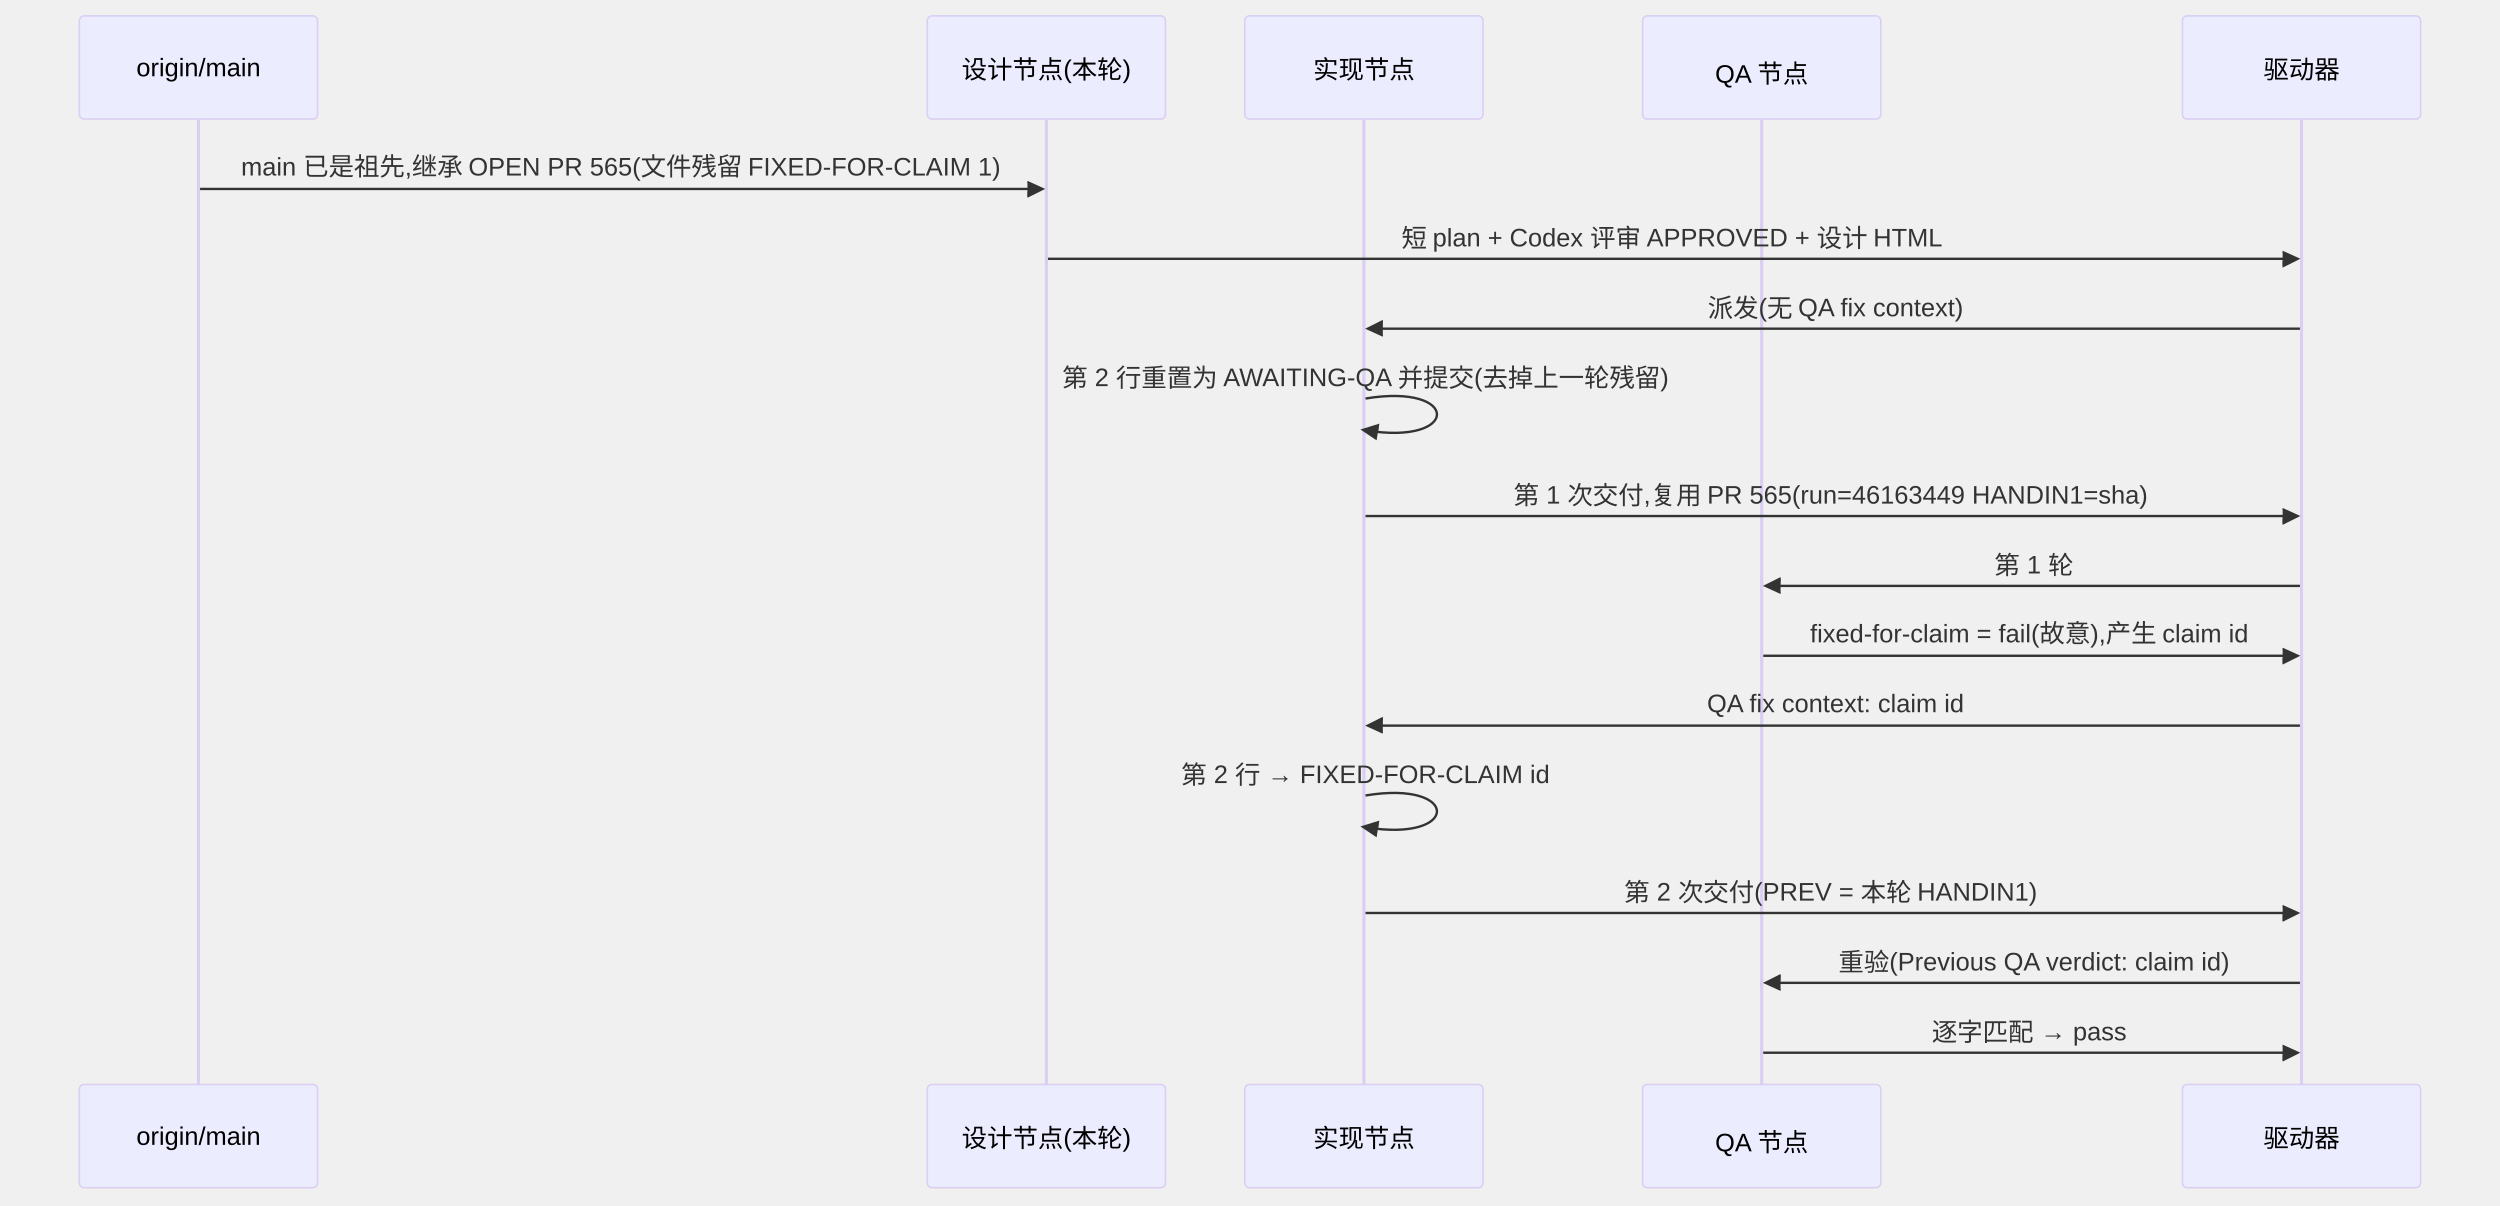
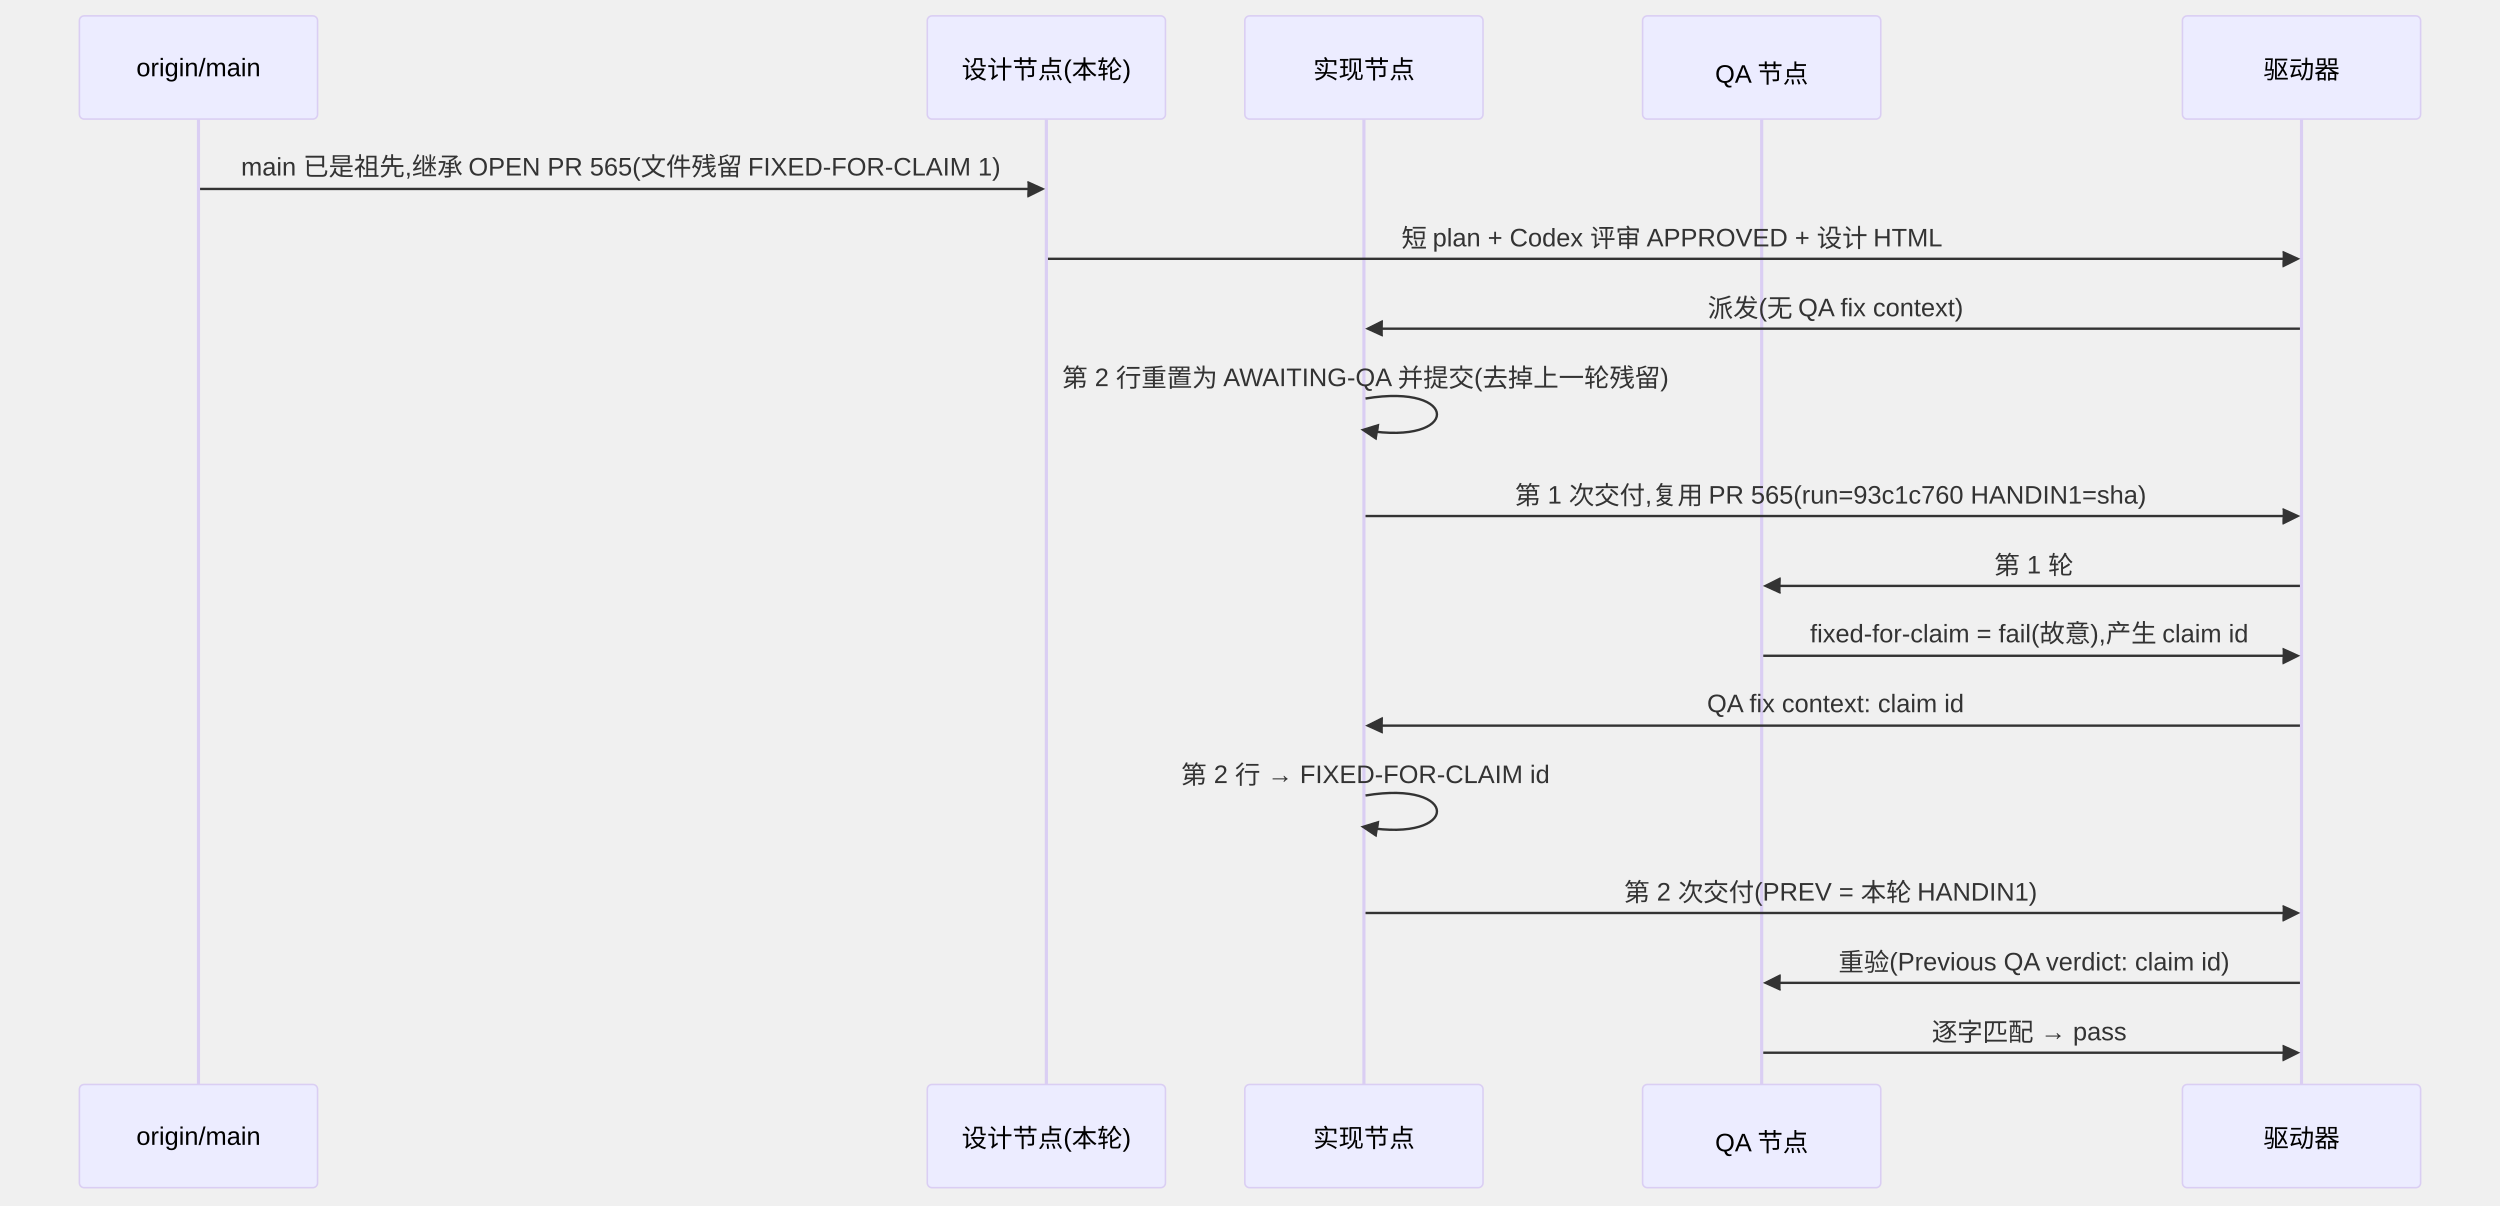
<svg xmlns="http://www.w3.org/2000/svg" id="FLY-3150-d1" width="100%" style="max-width: 1574.5px; background-color: white;" viewBox="-50 -10 1574.5 759" role="graphics-document document" aria-roledescription="sequence">
  <g>
    <rect x="1324.5" y="673" fill="#eaeaea" stroke="#666" width="150" height="65" name="D" rx="3" ry="3" class="actor actor-bottom" />
    <text x="1399.5" y="705.5" dominant-baseline="central" alignment-baseline="central" class="actor actor-box" style="text-anchor: middle; font-size: 16px; font-weight: 400;">
      <tspan x="1399.5" dy="0">驱动器</tspan>
    </text>
  </g>
  <g>
    <rect x="984.5" y="673" fill="#eaeaea" stroke="#666" width="150" height="65" name="Q" rx="3" ry="3" class="actor actor-bottom" />
    <text x="1059.5" y="705.5" dominant-baseline="central" alignment-baseline="central" class="actor actor-box" style="text-anchor: middle; font-size: 16px; font-weight: 400;">
      <tspan x="1059.5" dy="0">QA 节点</tspan>
    </text>
  </g>
  <g>
    <rect x="734" y="673" fill="#eaeaea" stroke="#666" width="150" height="65" name="I" rx="3" ry="3" class="actor actor-bottom" />
    <text x="809" y="705.5" dominant-baseline="central" alignment-baseline="central" class="actor actor-box" style="text-anchor: middle; font-size: 16px; font-weight: 400;">
      <tspan x="809" dy="0">实现节点</tspan>
    </text>
  </g>
  <g>
    <rect x="534" y="673" fill="#eaeaea" stroke="#666" width="150" height="65" name="S" rx="3" ry="3" class="actor actor-bottom" />
    <text x="609" y="705.5" dominant-baseline="central" alignment-baseline="central" class="actor actor-box" style="text-anchor: middle; font-size: 16px; font-weight: 400;">
      <tspan x="609" dy="0">设计节点(本轮)</tspan>
    </text>
  </g>
  <g>
    <rect x="0" y="673" fill="#eaeaea" stroke="#666" width="150" height="65" name="M" rx="3" ry="3" class="actor actor-bottom" />
    <text x="75" y="705.5" dominant-baseline="central" alignment-baseline="central" class="actor actor-box" style="text-anchor: middle; font-size: 16px; font-weight: 400;">
      <tspan x="75" dy="0">origin/main</tspan>
    </text>
  </g>
  <g>
    <line id="actor4" x1="1399.5" y1="65" x2="1399.5" y2="673" class="actor-line 200" stroke-width="0.5px" stroke="#999" name="D" />
    <g id="root-4">
      <rect x="1324.5" y="0" fill="#eaeaea" stroke="#666" width="150" height="65" name="D" rx="3" ry="3" class="actor actor-top" />
      <text x="1399.5" y="32.5" dominant-baseline="central" alignment-baseline="central" class="actor actor-box" style="text-anchor: middle; font-size: 16px; font-weight: 400;">
        <tspan x="1399.5" dy="0">驱动器</tspan>
      </text>
    </g>
  </g>
  <g>
    <line id="actor3" x1="1059.5" y1="65" x2="1059.5" y2="673" class="actor-line 200" stroke-width="0.5px" stroke="#999" name="Q" />
    <g id="root-3">
      <rect x="984.5" y="0" fill="#eaeaea" stroke="#666" width="150" height="65" name="Q" rx="3" ry="3" class="actor actor-top" />
      <text x="1059.5" y="32.5" dominant-baseline="central" alignment-baseline="central" class="actor actor-box" style="text-anchor: middle; font-size: 16px; font-weight: 400;">
        <tspan x="1059.5" dy="0">QA 节点</tspan>
      </text>
    </g>
  </g>
  <g>
    <line id="actor2" x1="809" y1="65" x2="809" y2="673" class="actor-line 200" stroke-width="0.5px" stroke="#999" name="I" />
    <g id="root-2">
      <rect x="734" y="0" fill="#eaeaea" stroke="#666" width="150" height="65" name="I" rx="3" ry="3" class="actor actor-top" />
      <text x="809" y="32.5" dominant-baseline="central" alignment-baseline="central" class="actor actor-box" style="text-anchor: middle; font-size: 16px; font-weight: 400;">
        <tspan x="809" dy="0">实现节点</tspan>
      </text>
    </g>
  </g>
  <g>
    <line id="actor1" x1="609" y1="65" x2="609" y2="673" class="actor-line 200" stroke-width="0.5px" stroke="#999" name="S" />
    <g id="root-1">
      <rect x="534" y="0" fill="#eaeaea" stroke="#666" width="150" height="65" name="S" rx="3" ry="3" class="actor actor-top" />
      <text x="609" y="32.5" dominant-baseline="central" alignment-baseline="central" class="actor actor-box" style="text-anchor: middle; font-size: 16px; font-weight: 400;">
        <tspan x="609" dy="0">设计节点(本轮)</tspan>
      </text>
    </g>
  </g>
  <g>
    <line id="actor0" x1="75" y1="65" x2="75" y2="673" class="actor-line 200" stroke-width="0.5px" stroke="#999" name="M" />
    <g id="root-0">
      <rect x="0" y="0" fill="#eaeaea" stroke="#666" width="150" height="65" name="M" rx="3" ry="3" class="actor actor-top" />
      <text x="75" y="32.5" dominant-baseline="central" alignment-baseline="central" class="actor actor-box" style="text-anchor: middle; font-size: 16px; font-weight: 400;">
        <tspan x="75" dy="0">origin/main</tspan>
      </text>
    </g>
  </g>
  <style>#FLY-3150-d1{font-family:"trebuchet ms",verdana,arial,sans-serif;font-size:16px;fill:#333;}@keyframes edge-animation-frame{from{stroke-dashoffset:0;}}@keyframes dash{to{stroke-dashoffset:0;}}#FLY-3150-d1 .edge-animation-slow{stroke-dasharray:9,5!important;stroke-dashoffset:900;animation:dash 50s linear infinite;stroke-linecap:round;}#FLY-3150-d1 .edge-animation-fast{stroke-dasharray:9,5!important;stroke-dashoffset:900;animation:dash 20s linear infinite;stroke-linecap:round;}#FLY-3150-d1 .error-icon{fill:#552222;}#FLY-3150-d1 .error-text{fill:#552222;stroke:#552222;}#FLY-3150-d1 .edge-thickness-normal{stroke-width:1px;}#FLY-3150-d1 .edge-thickness-thick{stroke-width:3.5px;}#FLY-3150-d1 .edge-pattern-solid{stroke-dasharray:0;}#FLY-3150-d1 .edge-thickness-invisible{stroke-width:0;fill:none;}#FLY-3150-d1 .edge-pattern-dashed{stroke-dasharray:3;}#FLY-3150-d1 .edge-pattern-dotted{stroke-dasharray:2;}#FLY-3150-d1 .marker{fill:#333333;stroke:#333333;}#FLY-3150-d1 .marker.cross{stroke:#333333;}#FLY-3150-d1 svg{font-family:"trebuchet ms",verdana,arial,sans-serif;font-size:16px;}#FLY-3150-d1 p{margin:0;}#FLY-3150-d1 .actor{stroke:hsl(259.626, 59.777%, 87.902%);fill:#ECECFF;}#FLY-3150-d1 text.actor&gt;tspan{fill:black;stroke:none;}#FLY-3150-d1 .actor-line{stroke:hsl(259.626, 59.777%, 87.902%);}#FLY-3150-d1 .innerArc{stroke-width:1.5;stroke-dasharray:none;}#FLY-3150-d1 .messageLine0{stroke-width:1.5;stroke-dasharray:none;stroke:#333;}#FLY-3150-d1 .messageLine1{stroke-width:1.5;stroke-dasharray:2,2;stroke:#333;}#FLY-3150-d1 #arrowhead path{fill:#333;stroke:#333;}#FLY-3150-d1 .sequenceNumber{fill:white;}#FLY-3150-d1 #sequencenumber{fill:#333;}#FLY-3150-d1 #crosshead path{fill:#333;stroke:#333;}#FLY-3150-d1 .messageText{fill:#333;stroke:none;}#FLY-3150-d1 .labelBox{stroke:hsl(259.626, 59.777%, 87.902%);fill:#ECECFF;}#FLY-3150-d1 .labelText,#FLY-3150-d1 .labelText&gt;tspan{fill:black;stroke:none;}#FLY-3150-d1 .loopText,#FLY-3150-d1 .loopText&gt;tspan{fill:black;stroke:none;}#FLY-3150-d1 .loopLine{stroke-width:2px;stroke-dasharray:2,2;stroke:hsl(259.626, 59.777%, 87.902%);fill:hsl(259.626, 59.777%, 87.902%);}#FLY-3150-d1 .note{stroke:#aaaa33;fill:#fff5ad;}#FLY-3150-d1 .noteText,#FLY-3150-d1 .noteText&gt;tspan{fill:black;stroke:none;}#FLY-3150-d1 .activation0{fill:#f4f4f4;stroke:#666;}#FLY-3150-d1 .activation1{fill:#f4f4f4;stroke:#666;}#FLY-3150-d1 .activation2{fill:#f4f4f4;stroke:#666;}#FLY-3150-d1 .actorPopupMenu{position:absolute;}#FLY-3150-d1 .actorPopupMenuPanel{position:absolute;fill:#ECECFF;box-shadow:0px 8px 16px 0px rgba(0,0,0,0.2);filter:drop-shadow(3px 5px 2px rgb(0 0 0 / 0.4));}#FLY-3150-d1 .actor-man line{stroke:hsl(259.626, 59.777%, 87.902%);fill:#ECECFF;}#FLY-3150-d1 .actor-man circle,#FLY-3150-d1 line{stroke:hsl(259.626, 59.777%, 87.902%);fill:#ECECFF;stroke-width:2px;}#FLY-3150-d1 :root{--mermaid-font-family:"trebuchet ms",verdana,arial,sans-serif;}</style>
  <g />
  <defs>
    <symbol id="computer" width="24" height="24">
      <path transform="scale(.5)" d="M2 2v13h20v-13h-20zm18 11h-16v-9h16v9zm-10.228 6l.466-1h3.524l.467 1h-4.457zm14.228 3h-24l2-6h2.104l-1.33 4h18.45l-1.297-4h2.073l2 6zm-5-10h-14v-7h14v7z" />
    </symbol>
  </defs>
  <defs>
    <symbol id="database" fill-rule="evenodd" clip-rule="evenodd">
      <path transform="scale(.5)" d="M12.258.001l.256.004.255.005.253.008.251.01.249.012.247.015.246.016.242.019.241.02.239.023.236.024.233.027.231.028.229.031.225.032.223.034.22.036.217.038.214.04.211.041.208.043.205.045.201.046.198.048.194.05.191.051.187.053.183.054.18.056.175.057.172.059.168.06.163.061.16.063.155.064.15.066.074.033.073.033.071.034.07.034.069.035.068.035.067.035.066.035.064.036.064.036.062.036.06.036.06.037.058.037.058.037.055.038.055.038.053.038.052.038.051.039.05.039.048.039.047.039.045.04.044.04.043.04.041.04.04.041.039.041.037.041.036.041.034.041.033.042.032.042.03.042.029.042.027.042.026.043.024.043.023.043.021.043.02.043.018.044.017.043.015.044.013.044.012.044.011.045.009.044.007.045.006.045.004.045.002.045.001.045v17l-.001.045-.002.045-.004.045-.006.045-.007.045-.009.044-.011.045-.012.044-.013.044-.015.044-.017.043-.018.044-.02.043-.021.043-.023.043-.024.043-.026.043-.027.042-.029.042-.03.042-.032.042-.033.042-.034.041-.036.041-.037.041-.039.041-.04.041-.041.04-.043.04-.044.04-.045.04-.047.039-.048.039-.05.039-.051.039-.052.038-.053.038-.055.038-.055.038-.058.037-.058.037-.06.037-.06.036-.062.036-.064.036-.064.036-.066.035-.067.035-.068.035-.069.035-.07.034-.071.034-.073.033-.074.033-.15.066-.155.064-.16.063-.163.061-.168.06-.172.059-.175.057-.18.056-.183.054-.187.053-.191.051-.194.05-.198.048-.201.046-.205.045-.208.043-.211.041-.214.04-.217.038-.22.036-.223.034-.225.032-.229.031-.231.028-.233.027-.236.024-.239.023-.241.02-.242.019-.246.016-.247.015-.249.012-.251.01-.253.008-.255.005-.256.004-.258.001-.258-.001-.256-.004-.255-.005-.253-.008-.251-.01-.249-.012-.247-.015-.245-.016-.243-.019-.241-.02-.238-.023-.236-.024-.234-.027-.231-.028-.228-.031-.226-.032-.223-.034-.22-.036-.217-.038-.214-.04-.211-.041-.208-.043-.204-.045-.201-.046-.198-.048-.195-.05-.19-.051-.187-.053-.184-.054-.179-.056-.176-.057-.172-.059-.167-.06-.164-.061-.159-.063-.155-.064-.151-.066-.074-.033-.072-.033-.072-.034-.07-.034-.069-.035-.068-.035-.067-.035-.066-.035-.064-.036-.063-.036-.062-.036-.061-.036-.06-.037-.058-.037-.057-.037-.056-.038-.055-.038-.053-.038-.052-.038-.051-.039-.049-.039-.049-.039-.046-.039-.046-.04-.044-.04-.043-.04-.041-.04-.04-.041-.039-.041-.037-.041-.036-.041-.034-.041-.033-.042-.032-.042-.03-.042-.029-.042-.027-.042-.026-.043-.024-.043-.023-.043-.021-.043-.02-.043-.018-.044-.017-.043-.015-.044-.013-.044-.012-.044-.011-.045-.009-.044-.007-.045-.006-.045-.004-.045-.002-.045-.001-.045v-17l.001-.045.002-.045.004-.045.006-.045.007-.045.009-.044.011-.045.012-.044.013-.044.015-.044.017-.043.018-.044.02-.043.021-.043.023-.043.024-.043.026-.043.027-.042.029-.042.03-.042.032-.042.033-.042.034-.041.036-.041.037-.041.039-.041.04-.041.041-.04.043-.04.044-.04.046-.04.046-.039.049-.039.049-.039.051-.039.052-.038.053-.038.055-.038.056-.038.057-.037.058-.037.06-.037.061-.036.062-.036.063-.036.064-.036.066-.035.067-.035.068-.035.069-.035.07-.034.072-.034.072-.033.074-.033.151-.066.155-.064.159-.063.164-.061.167-.06.172-.059.176-.057.179-.056.184-.054.187-.053.19-.051.195-.05.198-.048.201-.046.204-.045.208-.043.211-.041.214-.04.217-.038.22-.036.223-.034.226-.032.228-.031.231-.028.234-.027.236-.024.238-.023.241-.02.243-.019.245-.016.247-.015.249-.012.251-.01.253-.008.255-.005.256-.004.258-.001.258.001zm-9.258 20.499v.01l.001.021.003.021.004.022.005.021.006.022.007.022.009.023.01.022.011.023.012.023.013.023.015.023.016.024.017.023.018.024.019.024.021.024.022.025.023.024.024.025.052.049.056.05.061.051.066.051.07.051.075.051.079.052.084.052.088.052.092.052.097.052.102.051.105.052.11.052.114.051.119.051.123.051.127.05.131.05.135.05.139.048.144.049.147.047.152.047.155.047.16.045.163.045.167.043.171.043.176.041.178.041.183.039.187.039.19.037.194.035.197.035.202.033.204.031.209.03.212.029.216.027.219.025.222.024.226.021.23.02.233.018.236.016.24.015.243.012.246.01.249.008.253.005.256.004.259.001.26-.001.257-.004.254-.005.25-.008.247-.011.244-.012.241-.014.237-.016.233-.018.231-.021.226-.021.224-.024.22-.026.216-.027.212-.028.21-.031.205-.031.202-.034.198-.034.194-.036.191-.037.187-.039.183-.04.179-.04.175-.042.172-.043.168-.044.163-.045.16-.046.155-.046.152-.047.148-.048.143-.049.139-.049.136-.05.131-.05.126-.05.123-.051.118-.052.114-.051.11-.052.106-.052.101-.052.096-.052.092-.052.088-.053.083-.051.079-.052.074-.052.07-.051.065-.051.06-.051.056-.05.051-.05.023-.024.023-.025.021-.024.02-.024.019-.024.018-.024.017-.024.015-.023.014-.024.013-.023.012-.023.01-.023.01-.022.008-.022.006-.022.006-.022.004-.022.004-.021.001-.021.001-.021v-4.127l-.077.055-.08.053-.083.054-.085.053-.087.052-.09.052-.093.051-.095.05-.097.05-.1.049-.102.049-.105.048-.106.047-.109.047-.111.046-.114.045-.115.045-.118.044-.12.043-.122.042-.124.042-.126.041-.128.04-.13.04-.132.038-.134.038-.135.037-.138.037-.139.035-.142.035-.143.034-.144.033-.147.032-.148.031-.15.03-.151.03-.153.029-.154.027-.156.027-.158.026-.159.025-.161.024-.162.023-.163.022-.165.021-.166.02-.167.019-.169.018-.169.017-.171.016-.173.015-.173.014-.175.013-.175.012-.177.011-.178.01-.179.008-.179.008-.181.006-.182.005-.182.004-.184.003-.184.002h-.37l-.184-.002-.184-.003-.182-.004-.182-.005-.181-.006-.179-.008-.179-.008-.178-.01-.176-.011-.176-.012-.175-.013-.173-.014-.172-.015-.171-.016-.17-.017-.169-.018-.167-.019-.166-.02-.165-.021-.163-.022-.162-.023-.161-.024-.159-.025-.157-.026-.156-.027-.155-.027-.153-.029-.151-.03-.15-.03-.148-.031-.146-.032-.145-.033-.143-.034-.141-.035-.14-.035-.137-.037-.136-.037-.134-.038-.132-.038-.13-.04-.128-.04-.126-.041-.124-.042-.122-.042-.12-.044-.117-.043-.116-.045-.113-.045-.112-.046-.109-.047-.106-.047-.105-.048-.102-.049-.1-.049-.097-.05-.095-.05-.093-.052-.09-.051-.087-.052-.085-.053-.083-.054-.08-.054-.077-.054v4.127zm0-5.654v.011l.001.021.003.021.004.021.005.022.006.022.007.022.009.022.01.022.011.023.012.023.013.023.015.024.016.023.017.024.018.024.019.024.021.024.022.024.023.025.024.024.052.05.056.05.061.05.066.051.07.051.075.052.079.051.084.052.088.052.092.052.097.052.102.052.105.052.11.051.114.051.119.052.123.05.127.051.131.05.135.049.139.049.144.048.147.048.152.047.155.046.16.045.163.045.167.044.171.042.176.042.178.04.183.04.187.038.19.037.194.036.197.034.202.033.204.032.209.03.212.028.216.027.219.025.222.024.226.022.23.02.233.018.236.016.24.014.243.012.246.01.249.008.253.006.256.003.259.001.26-.001.257-.003.254-.006.25-.008.247-.01.244-.012.241-.015.237-.016.233-.018.231-.02.226-.022.224-.024.22-.025.216-.027.212-.029.21-.03.205-.032.202-.033.198-.035.194-.036.191-.037.187-.039.183-.039.179-.041.175-.042.172-.043.168-.044.163-.045.16-.045.155-.047.152-.047.148-.048.143-.048.139-.05.136-.049.131-.05.126-.051.123-.051.118-.051.114-.052.11-.052.106-.052.101-.052.096-.052.092-.052.088-.052.083-.052.079-.052.074-.051.07-.052.065-.051.06-.05.056-.051.051-.049.023-.025.023-.024.021-.025.02-.024.019-.024.018-.024.017-.024.015-.023.014-.023.013-.024.012-.022.01-.023.01-.023.008-.022.006-.022.006-.022.004-.021.004-.022.001-.021.001-.021v-4.139l-.077.054-.08.054-.083.054-.085.052-.087.053-.09.051-.093.051-.095.051-.097.05-.1.049-.102.049-.105.048-.106.047-.109.047-.111.046-.114.045-.115.044-.118.044-.12.044-.122.042-.124.042-.126.041-.128.04-.13.039-.132.039-.134.038-.135.037-.138.036-.139.036-.142.035-.143.033-.144.033-.147.033-.148.031-.15.03-.151.03-.153.028-.154.028-.156.027-.158.026-.159.025-.161.024-.162.023-.163.022-.165.021-.166.02-.167.019-.169.018-.169.017-.171.016-.173.015-.173.014-.175.013-.175.012-.177.011-.178.009-.179.009-.179.007-.181.007-.182.005-.182.004-.184.003-.184.002h-.37l-.184-.002-.184-.003-.182-.004-.182-.005-.181-.007-.179-.007-.179-.009-.178-.009-.176-.011-.176-.012-.175-.013-.173-.014-.172-.015-.171-.016-.17-.017-.169-.018-.167-.019-.166-.02-.165-.021-.163-.022-.162-.023-.161-.024-.159-.025-.157-.026-.156-.027-.155-.028-.153-.028-.151-.03-.15-.03-.148-.031-.146-.033-.145-.033-.143-.033-.141-.035-.14-.036-.137-.036-.136-.037-.134-.038-.132-.039-.13-.039-.128-.04-.126-.041-.124-.042-.122-.043-.12-.043-.117-.044-.116-.044-.113-.046-.112-.046-.109-.046-.106-.047-.105-.048-.102-.049-.1-.049-.097-.05-.095-.051-.093-.051-.09-.051-.087-.053-.085-.052-.083-.054-.08-.054-.077-.054v4.139zm0-5.666v.011l.001.02.003.022.004.021.005.022.006.021.007.022.009.023.01.022.011.023.012.023.013.023.015.023.016.024.017.024.018.023.019.024.021.025.022.024.023.024.024.025.052.05.056.05.061.05.066.051.07.051.075.052.079.051.084.052.088.052.092.052.097.052.102.052.105.051.11.052.114.051.119.051.123.051.127.05.131.05.135.05.139.049.144.048.147.048.152.047.155.046.16.045.163.045.167.043.171.043.176.042.178.04.183.04.187.038.19.037.194.036.197.034.202.033.204.032.209.03.212.028.216.027.219.025.222.024.226.021.23.02.233.018.236.017.24.014.243.012.246.01.249.008.253.006.256.003.259.001.26-.001.257-.003.254-.006.25-.008.247-.01.244-.013.241-.014.237-.016.233-.018.231-.02.226-.022.224-.024.22-.025.216-.027.212-.029.21-.03.205-.032.202-.033.198-.035.194-.036.191-.037.187-.039.183-.039.179-.041.175-.042.172-.043.168-.044.163-.045.16-.045.155-.047.152-.047.148-.048.143-.049.139-.049.136-.049.131-.051.126-.05.123-.051.118-.052.114-.051.11-.052.106-.052.101-.052.096-.052.092-.052.088-.052.083-.052.079-.052.074-.052.07-.051.065-.051.06-.051.056-.05.051-.049.023-.025.023-.025.021-.024.02-.024.019-.024.018-.024.017-.024.015-.023.014-.024.013-.023.012-.023.01-.022.01-.023.008-.022.006-.022.006-.022.004-.022.004-.021.001-.021.001-.021v-4.153l-.077.054-.08.054-.083.053-.085.053-.087.053-.09.051-.093.051-.095.051-.097.05-.1.049-.102.048-.105.048-.106.048-.109.046-.111.046-.114.046-.115.044-.118.044-.12.043-.122.043-.124.042-.126.041-.128.04-.13.039-.132.039-.134.038-.135.037-.138.036-.139.036-.142.034-.143.034-.144.033-.147.032-.148.032-.15.03-.151.03-.153.028-.154.028-.156.027-.158.026-.159.024-.161.024-.162.023-.163.023-.165.021-.166.02-.167.019-.169.018-.169.017-.171.016-.173.015-.173.014-.175.013-.175.012-.177.01-.178.01-.179.009-.179.007-.181.006-.182.006-.182.004-.184.003-.184.001-.185.001-.185-.001-.184-.001-.184-.003-.182-.004-.182-.006-.181-.006-.179-.007-.179-.009-.178-.01-.176-.01-.176-.012-.175-.013-.173-.014-.172-.015-.171-.016-.17-.017-.169-.018-.167-.019-.166-.02-.165-.021-.163-.023-.162-.023-.161-.024-.159-.024-.157-.026-.156-.027-.155-.028-.153-.028-.151-.03-.15-.03-.148-.032-.146-.032-.145-.033-.143-.034-.141-.034-.14-.036-.137-.036-.136-.037-.134-.038-.132-.039-.13-.039-.128-.041-.126-.041-.124-.041-.122-.043-.12-.043-.117-.044-.116-.044-.113-.046-.112-.046-.109-.046-.106-.048-.105-.048-.102-.048-.1-.05-.097-.049-.095-.051-.093-.051-.09-.052-.087-.052-.085-.053-.083-.053-.08-.054-.077-.054v4.153zm8.74-8.179l-.257.004-.254.005-.25.008-.247.011-.244.012-.241.014-.237.016-.233.018-.231.021-.226.022-.224.023-.22.026-.216.027-.212.028-.21.031-.205.032-.202.033-.198.034-.194.036-.191.038-.187.038-.183.04-.179.041-.175.042-.172.043-.168.043-.163.045-.16.046-.155.046-.152.048-.148.048-.143.048-.139.049-.136.05-.131.05-.126.051-.123.051-.118.051-.114.052-.11.052-.106.052-.101.052-.096.052-.092.052-.088.052-.083.052-.079.052-.074.051-.07.052-.065.051-.06.05-.056.05-.051.05-.023.025-.023.024-.021.024-.02.025-.019.024-.018.024-.017.023-.015.024-.014.023-.013.023-.012.023-.01.023-.01.022-.008.022-.006.023-.006.021-.004.022-.004.021-.001.021-.001.021.001.021.001.021.004.021.004.022.006.021.006.023.008.022.01.022.01.023.012.023.013.023.014.023.015.024.017.023.018.024.019.024.02.025.021.024.023.024.023.025.051.05.056.05.06.05.065.051.07.052.074.051.079.052.083.052.088.052.092.052.096.052.101.052.106.052.11.052.114.052.118.051.123.051.126.051.131.05.136.05.139.049.143.048.148.048.152.048.155.046.16.046.163.045.168.043.172.043.175.042.179.041.183.04.187.038.191.038.194.036.198.034.202.033.205.032.21.031.212.028.216.027.22.026.224.023.226.022.231.021.233.018.237.016.241.014.244.012.247.011.25.008.254.005.257.004.26.001.26-.001.257-.004.254-.005.25-.008.247-.011.244-.012.241-.014.237-.016.233-.018.231-.021.226-.022.224-.023.22-.026.216-.027.212-.028.21-.031.205-.032.202-.033.198-.034.194-.036.191-.038.187-.038.183-.04.179-.041.175-.042.172-.043.168-.043.163-.045.16-.046.155-.046.152-.048.148-.048.143-.048.139-.049.136-.05.131-.05.126-.051.123-.051.118-.051.114-.052.11-.052.106-.052.101-.052.096-.052.092-.052.088-.052.083-.052.079-.052.074-.051.07-.052.065-.051.06-.05.056-.05.051-.05.023-.025.023-.024.021-.024.02-.025.019-.024.018-.024.017-.023.015-.024.014-.023.013-.023.012-.023.01-.023.01-.022.008-.022.006-.023.006-.021.004-.022.004-.021.001-.021.001-.021-.001-.021-.001-.021-.004-.021-.004-.022-.006-.021-.006-.023-.008-.022-.01-.022-.01-.023-.012-.023-.013-.023-.014-.023-.015-.024-.017-.023-.018-.024-.019-.024-.02-.025-.021-.024-.023-.024-.023-.025-.051-.05-.056-.05-.06-.05-.065-.051-.07-.052-.074-.051-.079-.052-.083-.052-.088-.052-.092-.052-.096-.052-.101-.052-.106-.052-.11-.052-.114-.052-.118-.051-.123-.051-.126-.051-.131-.05-.136-.05-.139-.049-.143-.048-.148-.048-.152-.048-.155-.046-.16-.046-.163-.045-.168-.043-.172-.043-.175-.042-.179-.041-.183-.04-.187-.038-.191-.038-.194-.036-.198-.034-.202-.033-.205-.032-.21-.031-.212-.028-.216-.027-.22-.026-.224-.023-.226-.022-.231-.021-.233-.018-.237-.016-.241-.014-.244-.012-.247-.011-.25-.008-.254-.005-.257-.004-.26-.001-.26.001z" />
    </symbol>
  </defs>
  <defs>
    <symbol id="clock" width="24" height="24">
      <path transform="scale(.5)" d="M12 2c5.514 0 10 4.486 10 10s-4.486 10-10 10-10-4.486-10-10 4.486-10 10-10zm0-2c-6.627 0-12 5.373-12 12s5.373 12 12 12 12-5.373 12-12-5.373-12-12-12zm5.848 12.459c.202.038.202.333.001.372-1.907.361-6.045 1.111-6.547 1.111-.719 0-1.301-.582-1.301-1.301 0-.512.77-5.447 1.125-7.445.034-.192.312-.181.343.014l.985 6.238 5.394 1.011z" />
    </symbol>
  </defs>
  <defs>
    <marker id="arrowhead" refX="7.9" refY="5" markerUnits="userSpaceOnUse" markerWidth="12" markerHeight="12" orient="auto-start-reverse">
      <path d="M -1 0 L 10 5 L 0 10 z" />
    </marker>
  </defs>
  <defs>
    <marker id="crosshead" markerWidth="15" markerHeight="8" orient="auto" refX="4" refY="4.5">
      <path fill="none" stroke="#000000" stroke-width="1pt" d="M 1,2 L 6,7 M 6,2 L 1,7" style="stroke-dasharray: 0, 0;" />
    </marker>
  </defs>
  <defs>
    <marker id="filled-head" refX="15.5" refY="7" markerWidth="20" markerHeight="28" orient="auto">
      <path d="M 18,7 L9,13 L14,7 L9,1 Z" />
    </marker>
  </defs>
  <defs>
    <marker id="sequencenumber" refX="15" refY="15" markerWidth="60" markerHeight="40" orient="auto">
      <circle cx="15" cy="15" r="6" />
    </marker>
  </defs>
  <text x="341" y="80" text-anchor="middle" dominant-baseline="middle" alignment-baseline="middle" class="messageText" dy="1em" style="font-size: 16px; font-weight: 400;">main 已是祖先,继承 OPEN PR 565(文件残留 FIXED-FOR-CLAIM 1)</text>
  <line x1="76" y1="109" x2="605" y2="109" class="messageLine0" stroke-width="2" stroke="none" marker-end="url(#arrowhead)" style="fill: none;" />
  <text x="1003" y="124" text-anchor="middle" dominant-baseline="middle" alignment-baseline="middle" class="messageText" dy="1em" style="font-size: 16px; font-weight: 400;">短 plan + Codex 评审 APPROVED + 设计 HTML</text>
  <line x1="610" y1="153" x2="1395.5" y2="153" class="messageLine0" stroke-width="2" stroke="none" marker-end="url(#arrowhead)" style="fill: none;" />
  <text x="1106" y="168" text-anchor="middle" dominant-baseline="middle" alignment-baseline="middle" class="messageText" dy="1em" style="font-size: 16px; font-weight: 400;">派发(无 QA fix context)</text>
  <line x1="1398.5" y1="197" x2="813" y2="197" class="messageLine0" stroke-width="2" stroke="none" marker-end="url(#arrowhead)" style="fill: none;" />
  <text x="810" y="212" text-anchor="middle" dominant-baseline="middle" alignment-baseline="middle" class="messageText" dy="1em" style="font-size: 16px; font-weight: 400;">第 2 行重置为 AWAITING-QA 并提交(去掉上一轮残留)</text>
  <path d="M 810,241 C 870,231 870,271 810,261" class="messageLine0" stroke-width="2" stroke="none" marker-end="url(#arrowhead)" style="fill: none;" />
-   <text x="1103" y="286" text-anchor="middle" dominant-baseline="middle" alignment-baseline="middle" class="messageText" dy="1em" style="font-size: 16px; font-weight: 400;">第 1 次交付,复用 PR 565(run=46163449 HANDIN1=sha)</text>
+   <text x="1103" y="286" text-anchor="middle" dominant-baseline="middle" alignment-baseline="middle" class="messageText" dy="1em" style="font-size: 16px; font-weight: 400;">第 1 次交付,复用 PR 565(run=93c1c760 HANDIN1=sha)</text>
  <line x1="810" y1="315" x2="1395.5" y2="315" class="messageLine0" stroke-width="2" stroke="none" marker-end="url(#arrowhead)" style="fill: none;" />
  <text x="1231" y="330" text-anchor="middle" dominant-baseline="middle" alignment-baseline="middle" class="messageText" dy="1em" style="font-size: 16px; font-weight: 400;">第 1 轮</text>
  <line x1="1398.5" y1="359" x2="1063.5" y2="359" class="messageLine0" stroke-width="2" stroke="none" marker-end="url(#arrowhead)" style="fill: none;" />
  <text x="1228" y="374" text-anchor="middle" dominant-baseline="middle" alignment-baseline="middle" class="messageText" dy="1em" style="font-size: 16px; font-weight: 400;">fixed-for-claim = fail(故意),产生 claim id</text>
  <line x1="1060.5" y1="403" x2="1395.5" y2="403" class="messageLine0" stroke-width="2" stroke="none" marker-end="url(#arrowhead)" style="fill: none;" />
  <text x="1106" y="418" text-anchor="middle" dominant-baseline="middle" alignment-baseline="middle" class="messageText" dy="1em" style="font-size: 16px; font-weight: 400;">QA fix context: claim id</text>
  <line x1="1398.5" y1="447" x2="813" y2="447" class="messageLine0" stroke-width="2" stroke="none" marker-end="url(#arrowhead)" style="fill: none;" />
  <text x="810" y="462" text-anchor="middle" dominant-baseline="middle" alignment-baseline="middle" class="messageText" dy="1em" style="font-size: 16px; font-weight: 400;">第 2 行 → FIXED-FOR-CLAIM id</text>
  <path d="M 810,491 C 870,481 870,521 810,511" class="messageLine0" stroke-width="2" stroke="none" marker-end="url(#arrowhead)" style="fill: none;" />
  <text x="1103" y="536" text-anchor="middle" dominant-baseline="middle" alignment-baseline="middle" class="messageText" dy="1em" style="font-size: 16px; font-weight: 400;">第 2 次交付(PREV = 本轮 HANDIN1)</text>
  <line x1="810" y1="565" x2="1395.5" y2="565" class="messageLine0" stroke-width="2" stroke="none" marker-end="url(#arrowhead)" style="fill: none;" />
  <text x="1231" y="580" text-anchor="middle" dominant-baseline="middle" alignment-baseline="middle" class="messageText" dy="1em" style="font-size: 16px; font-weight: 400;">重验(Previous QA verdict: claim id)</text>
  <line x1="1398.5" y1="609" x2="1063.5" y2="609" class="messageLine0" stroke-width="2" stroke="none" marker-end="url(#arrowhead)" style="fill: none;" />
  <text x="1228" y="624" text-anchor="middle" dominant-baseline="middle" alignment-baseline="middle" class="messageText" dy="1em" style="font-size: 16px; font-weight: 400;">逐字匹配 → pass</text>
  <line x1="1060.5" y1="653" x2="1395.5" y2="653" class="messageLine0" stroke-width="2" stroke="none" marker-end="url(#arrowhead)" style="fill: none;" />
</svg>
